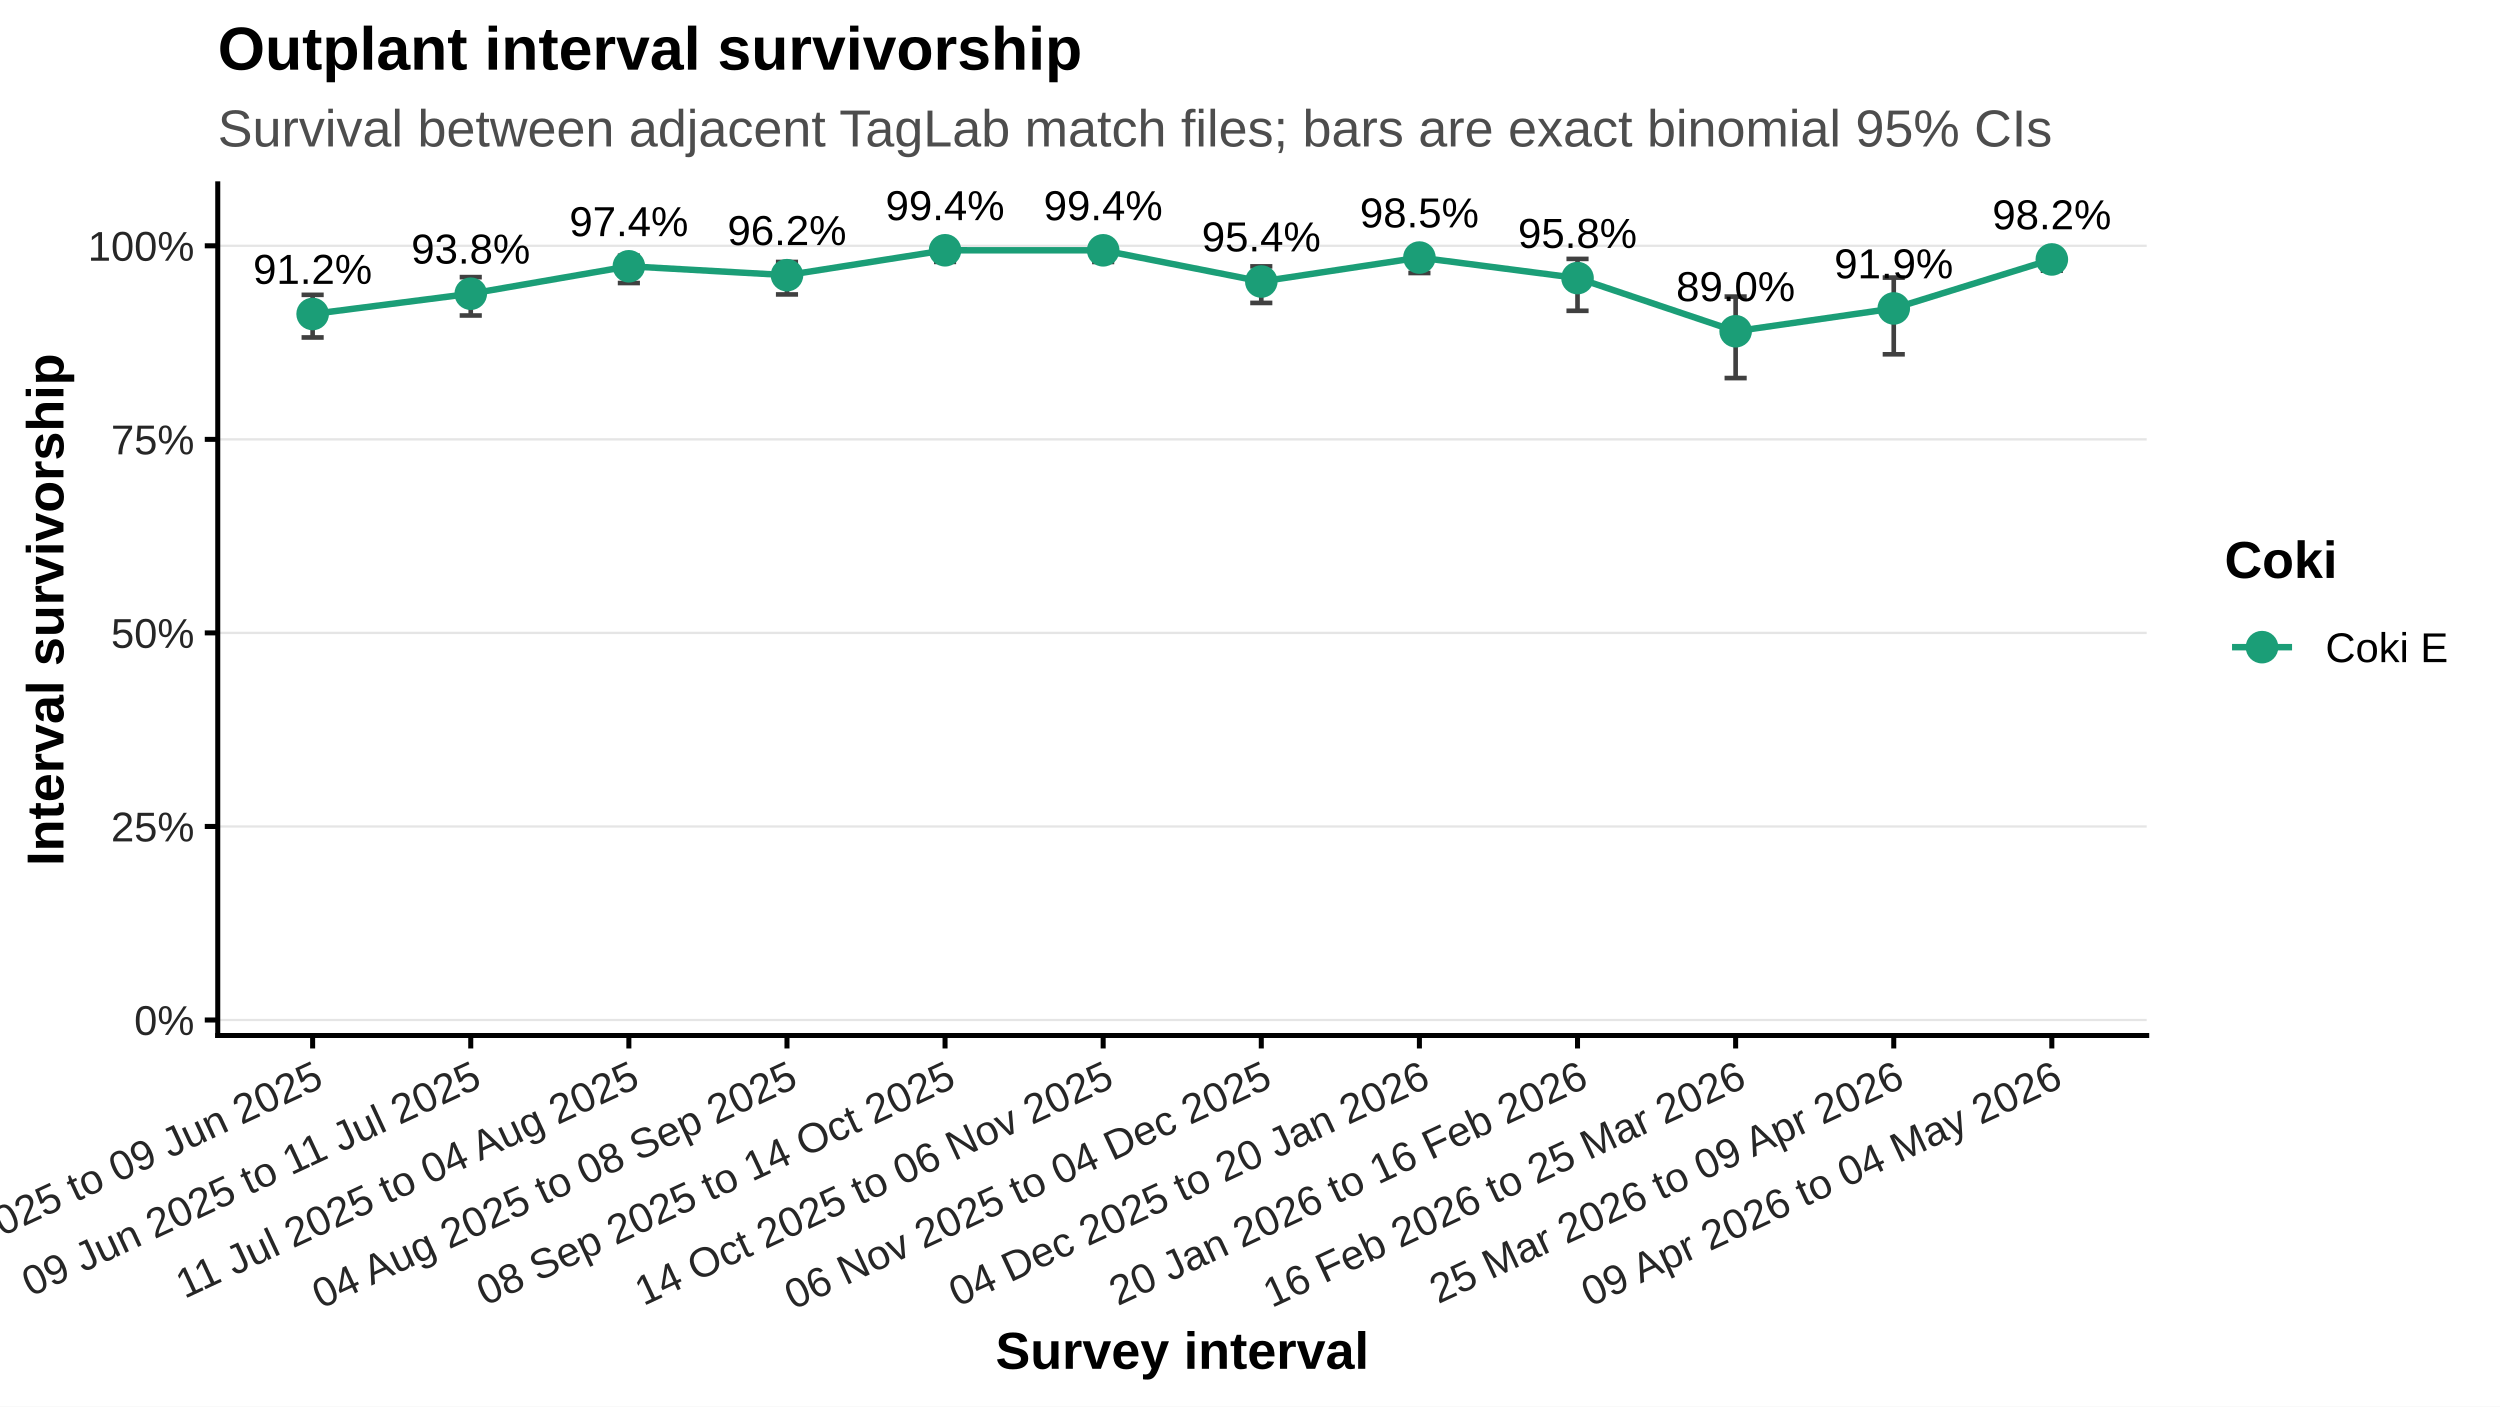
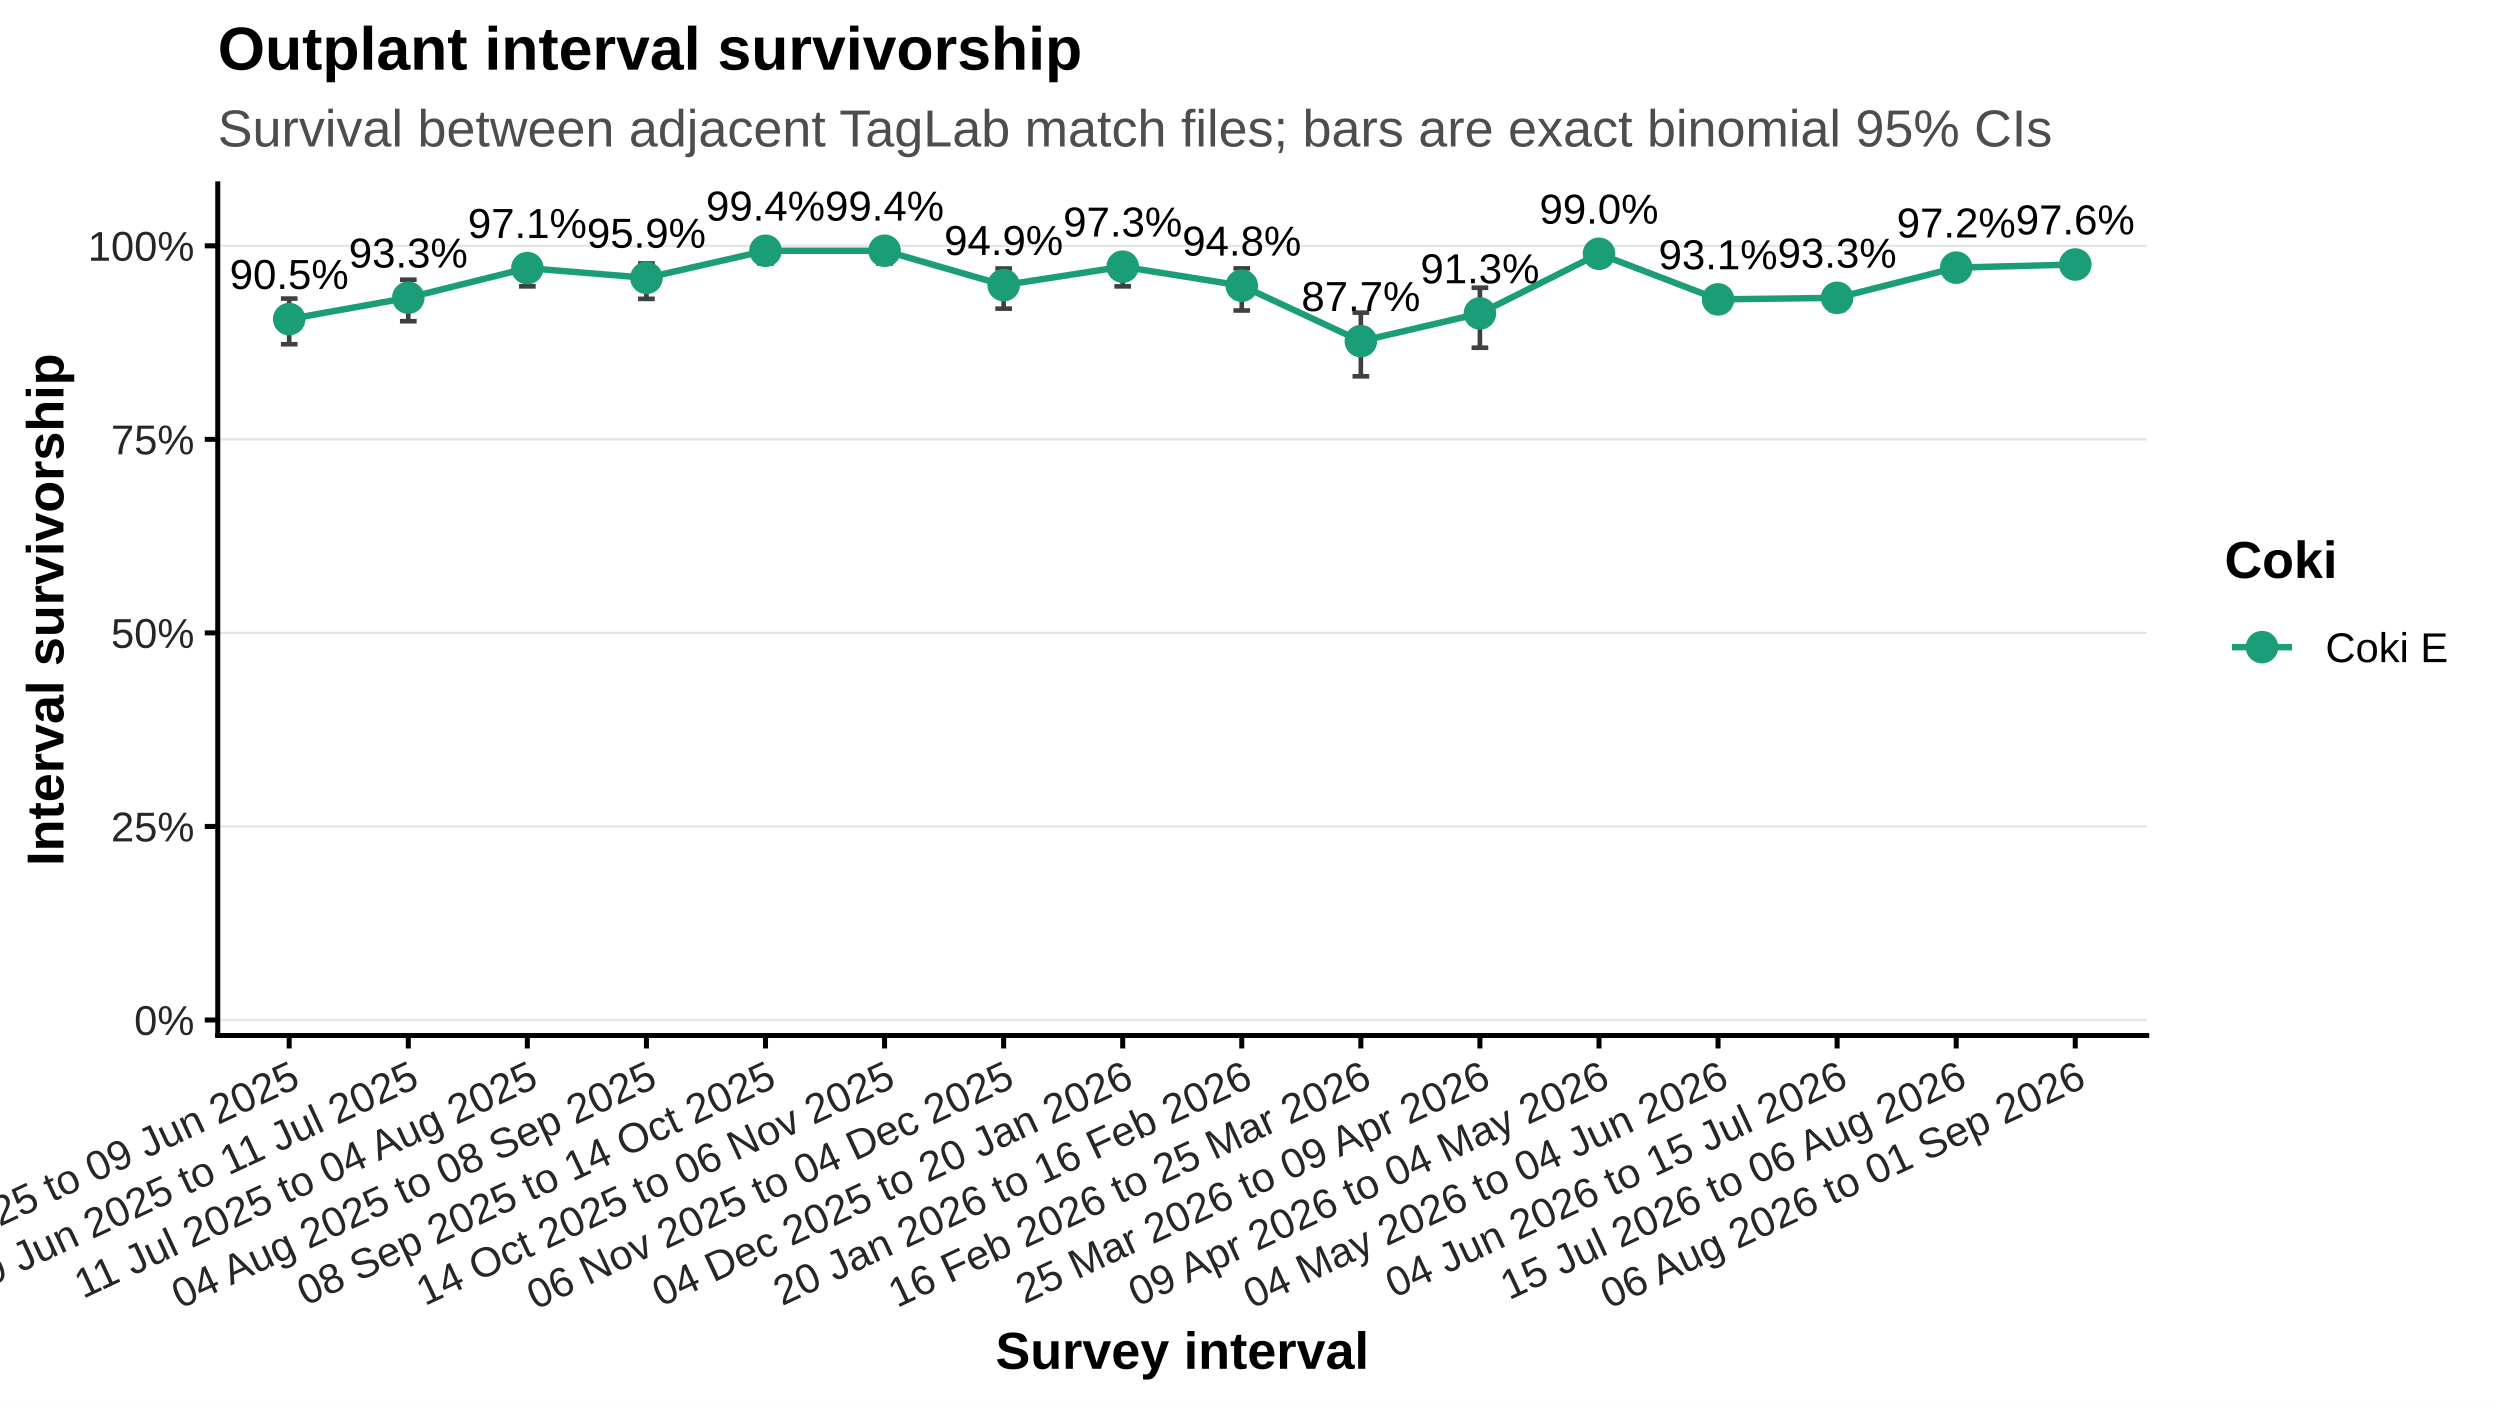
<svg xmlns="http://www.w3.org/2000/svg" class="svglite" width="576.00pt" height="324.00pt" viewBox="0 0 576.00 324.00">
  <defs>
    <style type="text/css">
    .svglite line, .svglite polyline, .svglite polygon, .svglite path, .svglite rect, .svglite circle {
      fill: none;
      stroke: #000000;
      stroke-linecap: round;
      stroke-linejoin: round;
      stroke-miterlimit: 10.00;
    }
    .svglite text {
      white-space: pre;
    }
  </style>
  </defs>
  <rect width="100%" height="100%" style="stroke: none; fill: #FFFFFF;" />
  <defs>
    <clipPath id="cpMC4wMHw1NzYuMDB8MC4wMHwzMjQuMDA=">
      <rect x="0.00" y="0.00" width="576.00" height="324.00" />
    </clipPath>
  </defs>
  <g clip-path="url(#cpMC4wMHw1NzYuMDB8MC4wMHwzMjQuMDA=)">
    <rect x="0.00" y="0.00" width="576.00" height="324.00" style="stroke-width: 1.16; stroke: #FFFFFF; fill: #FFFFFF;" />
  </g>
  <defs>
    <clipPath id="cpNTAuMTd8NDk0LjYwfDQyLjM2fDIzOC41OA==">
      <rect x="50.17" y="42.36" width="444.43" height="196.22" />
    </clipPath>
  </defs>
  <g clip-path="url(#cpNTAuMTd8NDk0LjYwfDQyLjM2fDIzOC41OA==)">
    <rect x="50.17" y="42.36" width="444.43" height="196.22" style="stroke-width: 1.16; stroke: none; fill: #FFFFFF;" />
    <polyline points="50.17,235.01 494.60,235.01 " style="stroke-width: 0.53; stroke: #E5E5E5; stroke-linecap: butt;" />
    <polyline points="50.17,190.42 494.60,190.42 " style="stroke-width: 0.53; stroke: #E5E5E5; stroke-linecap: butt;" />
    <polyline points="50.17,145.82 494.60,145.82 " style="stroke-width: 0.53; stroke: #E5E5E5; stroke-linecap: butt;" />
    <polyline points="50.17,101.23 494.60,101.23 " style="stroke-width: 0.53; stroke: #E5E5E5; stroke-linecap: butt;" />
    <polyline points="50.17,56.63 494.60,56.63 " style="stroke-width: 0.53; stroke: #E5E5E5; stroke-linecap: butt;" />
-     <polyline points="69.48,67.93 74.58,67.93 " style="stroke-width: 1.07; stroke: #404040; stroke-linecap: butt;" />
-     <polyline points="72.03,67.93 72.03,77.75 " style="stroke-width: 1.07; stroke: #404040; stroke-linecap: butt;" />
-     <polyline points="69.48,77.75 74.58,77.75 " style="stroke-width: 1.07; stroke: #404040; stroke-linecap: butt;" />
-     <polyline points="105.91,63.85 111.01,63.85 " style="stroke-width: 1.07; stroke: #404040; stroke-linecap: butt;" />
-     <polyline points="108.46,63.85 108.46,72.69 " style="stroke-width: 1.07; stroke: #404040; stroke-linecap: butt;" />
-     <polyline points="105.91,72.69 111.01,72.69 " style="stroke-width: 1.07; stroke: #404040; stroke-linecap: butt;" />
-     <polyline points="142.34,58.91 147.44,58.91 " style="stroke-width: 1.07; stroke: #404040; stroke-linecap: butt;" />
-     <polyline points="144.89,58.91 144.89,65.21 " style="stroke-width: 1.07; stroke: #404040; stroke-linecap: butt;" />
-     <polyline points="142.34,65.21 147.44,65.21 " style="stroke-width: 1.07; stroke: #404040; stroke-linecap: butt;" />
-     <polyline points="178.77,60.36 183.87,60.36 " style="stroke-width: 1.07; stroke: #404040; stroke-linecap: butt;" />
-     <polyline points="181.32,60.36 181.32,67.84 " style="stroke-width: 1.07; stroke: #404040; stroke-linecap: butt;" />
-     <polyline points="178.77,67.84 183.87,67.84 " style="stroke-width: 1.07; stroke: #404040; stroke-linecap: butt;" />
-     <polyline points="215.19,56.76 220.29,56.76 " style="stroke-width: 1.07; stroke: #404040; stroke-linecap: butt;" />
-     <polyline points="217.74,56.76 217.74,60.33 " style="stroke-width: 1.07; stroke: #404040; stroke-linecap: butt;" />
-     <polyline points="215.19,60.33 220.29,60.33 " style="stroke-width: 1.07; stroke: #404040; stroke-linecap: butt;" />
-     <polyline points="251.62,56.76 256.72,56.76 " style="stroke-width: 1.07; stroke: #404040; stroke-linecap: butt;" />
-     <polyline points="254.17,56.76 254.17,60.35 " style="stroke-width: 1.07; stroke: #404040; stroke-linecap: butt;" />
-     <polyline points="251.62,60.35 256.72,60.35 " style="stroke-width: 1.07; stroke: #404040; stroke-linecap: butt;" />
-     <polyline points="288.05,61.37 293.15,61.37 " style="stroke-width: 1.07; stroke: #404040; stroke-linecap: butt;" />
-     <polyline points="290.60,61.37 290.60,69.80 " style="stroke-width: 1.07; stroke: #404040; stroke-linecap: butt;" />
-     <polyline points="288.05,69.80 293.15,69.80 " style="stroke-width: 1.07; stroke: #404040; stroke-linecap: butt;" />
-     <polyline points="324.48,57.52 329.58,57.52 " style="stroke-width: 1.07; stroke: #404040; stroke-linecap: butt;" />
-     <polyline points="327.03,57.52 327.03,62.90 " style="stroke-width: 1.07; stroke: #404040; stroke-linecap: butt;" />
-     <polyline points="324.48,62.90 329.58,62.90 " style="stroke-width: 1.07; stroke: #404040; stroke-linecap: butt;" />
-     <polyline points="360.91,59.65 366.01,59.65 " style="stroke-width: 1.07; stroke: #404040; stroke-linecap: butt;" />
-     <polyline points="363.46,59.65 363.46,71.61 " style="stroke-width: 1.07; stroke: #404040; stroke-linecap: butt;" />
-     <polyline points="360.91,71.61 366.01,71.61 " style="stroke-width: 1.07; stroke: #404040; stroke-linecap: butt;" />
-     <polyline points="397.34,68.34 402.44,68.34 " style="stroke-width: 1.07; stroke: #404040; stroke-linecap: butt;" />
-     <polyline points="399.89,68.34 399.89,87.11 " style="stroke-width: 1.07; stroke: #404040; stroke-linecap: butt;" />
-     <polyline points="397.34,87.11 402.44,87.11 " style="stroke-width: 1.07; stroke: #404040; stroke-linecap: butt;" />
-     <polyline points="433.77,63.96 438.87,63.96 " style="stroke-width: 1.07; stroke: #404040; stroke-linecap: butt;" />
-     <polyline points="436.32,63.96 436.32,81.63 " style="stroke-width: 1.07; stroke: #404040; stroke-linecap: butt;" />
-     <polyline points="433.77,81.63 438.87,81.63 " style="stroke-width: 1.07; stroke: #404040; stroke-linecap: butt;" />
-     <polyline points="470.19,58.14 475.29,58.14 " style="stroke-width: 1.07; stroke: #404040; stroke-linecap: butt;" />
-     <polyline points="472.74,58.14 472.74,62.36 " style="stroke-width: 1.07; stroke: #404040; stroke-linecap: butt;" />
-     <polyline points="470.19,62.36 475.29,62.36 " style="stroke-width: 1.07; stroke: #404040; stroke-linecap: butt;" />
-     <polyline points="72.03,72.34 108.46,67.67 144.89,61.35 181.32,63.40 217.74,57.66 254.17,57.67 290.60,64.86 327.03,59.34 363.46,64.07 399.89,76.32 436.32,71.06 472.74,59.77 " style="stroke-width: 1.49; stroke: #1B9E77; stroke-linecap: butt;" />
-     <circle cx="72.03" cy="72.34" r="3.37" style="stroke-width: 0.77; stroke: #1B9E77; fill: #1B9E77;" />
-     <circle cx="108.46" cy="67.67" r="3.37" style="stroke-width: 0.77; stroke: #1B9E77; fill: #1B9E77;" />
-     <circle cx="144.89" cy="61.35" r="3.37" style="stroke-width: 0.77; stroke: #1B9E77; fill: #1B9E77;" />
-     <circle cx="181.32" cy="63.40" r="3.37" style="stroke-width: 0.77; stroke: #1B9E77; fill: #1B9E77;" />
-     <circle cx="217.74" cy="57.66" r="3.37" style="stroke-width: 0.77; stroke: #1B9E77; fill: #1B9E77;" />
-     <circle cx="254.17" cy="57.67" r="3.37" style="stroke-width: 0.77; stroke: #1B9E77; fill: #1B9E77;" />
-     <circle cx="290.60" cy="64.86" r="3.37" style="stroke-width: 0.77; stroke: #1B9E77; fill: #1B9E77;" />
-     <circle cx="327.03" cy="59.34" r="3.37" style="stroke-width: 0.77; stroke: #1B9E77; fill: #1B9E77;" />
-     <circle cx="363.46" cy="64.07" r="3.37" style="stroke-width: 0.77; stroke: #1B9E77; fill: #1B9E77;" />
-     <circle cx="399.89" cy="76.32" r="3.37" style="stroke-width: 0.77; stroke: #1B9E77; fill: #1B9E77;" />
-     <circle cx="436.32" cy="71.06" r="3.37" style="stroke-width: 0.77; stroke: #1B9E77; fill: #1B9E77;" />
-     <circle cx="472.74" cy="59.77" r="3.37" style="stroke-width: 0.77; stroke: #1B9E77; fill: #1B9E77;" />
-     <text x="72.03" y="65.40" text-anchor="middle" style="font-size: 9.67px; font-family: &quot;Arial&quot;;" textLength="27.42px" lengthAdjust="spacingAndGlyphs">91.2%</text>
-     <text x="108.46" y="60.73" text-anchor="middle" style="font-size: 9.67px; font-family: &quot;Arial&quot;;" textLength="27.42px" lengthAdjust="spacingAndGlyphs">93.8%</text>
-     <text x="144.89" y="54.41" text-anchor="middle" style="font-size: 9.67px; font-family: &quot;Arial&quot;;" textLength="27.42px" lengthAdjust="spacingAndGlyphs">97.4%</text>
-     <text x="181.32" y="56.46" text-anchor="middle" style="font-size: 9.67px; font-family: &quot;Arial&quot;;" textLength="27.42px" lengthAdjust="spacingAndGlyphs">96.2%</text>
-     <text x="217.74" y="50.72" text-anchor="middle" style="font-size: 9.67px; font-family: &quot;Arial&quot;;" textLength="27.42px" lengthAdjust="spacingAndGlyphs">99.4%</text>
-     <text x="254.17" y="50.73" text-anchor="middle" style="font-size: 9.67px; font-family: &quot;Arial&quot;;" textLength="27.42px" lengthAdjust="spacingAndGlyphs">99.4%</text>
-     <text x="290.60" y="57.92" text-anchor="middle" style="font-size: 9.67px; font-family: &quot;Arial&quot;;" textLength="27.42px" lengthAdjust="spacingAndGlyphs">95.4%</text>
-     <text x="327.03" y="52.40" text-anchor="middle" style="font-size: 9.67px; font-family: &quot;Arial&quot;;" textLength="27.42px" lengthAdjust="spacingAndGlyphs">98.5%</text>
-     <text x="363.46" y="57.12" text-anchor="middle" style="font-size: 9.67px; font-family: &quot;Arial&quot;;" textLength="27.42px" lengthAdjust="spacingAndGlyphs">95.8%</text>
-     <text x="399.89" y="69.38" text-anchor="middle" style="font-size: 9.67px; font-family: &quot;Arial&quot;;" textLength="27.42px" lengthAdjust="spacingAndGlyphs">89.0%</text>
-     <text x="436.32" y="64.12" text-anchor="middle" style="font-size: 9.67px; font-family: &quot;Arial&quot;;" textLength="27.42px" lengthAdjust="spacingAndGlyphs">91.9%</text>
-     <text x="472.74" y="52.83" text-anchor="middle" style="font-size: 9.67px; font-family: &quot;Arial&quot;;" textLength="27.42px" lengthAdjust="spacingAndGlyphs">98.2%</text>
+     <polyline points="64.71,68.79 68.55,68.79 " style="stroke-width: 1.07; stroke: #404040; stroke-linecap: butt;" />
+     <polyline points="66.63,68.79 66.63,79.31 " style="stroke-width: 1.07; stroke: #404040; stroke-linecap: butt;" />
+     <polyline points="64.71,79.31 68.55,79.31 " style="stroke-width: 1.07; stroke: #404040; stroke-linecap: butt;" />
+     <polyline points="92.15,64.45 95.99,64.45 " style="stroke-width: 1.07; stroke: #404040; stroke-linecap: butt;" />
+     <polyline points="94.07,64.45 94.07,74.00 " style="stroke-width: 1.07; stroke: #404040; stroke-linecap: butt;" />
+     <polyline points="92.15,74.00 95.99,74.00 " style="stroke-width: 1.07; stroke: #404040; stroke-linecap: butt;" />
+     <polyline points="119.58,59.11 123.42,59.11 " style="stroke-width: 1.07; stroke: #404040; stroke-linecap: butt;" />
+     <polyline points="121.50,59.11 121.50,65.97 " style="stroke-width: 1.07; stroke: #404040; stroke-linecap: butt;" />
+     <polyline points="119.58,65.97 123.42,65.97 " style="stroke-width: 1.07; stroke: #404040; stroke-linecap: butt;" />
+     <polyline points="147.01,60.70 150.86,60.70 " style="stroke-width: 1.07; stroke: #404040; stroke-linecap: butt;" />
+     <polyline points="148.94,60.70 148.94,68.86 " style="stroke-width: 1.07; stroke: #404040; stroke-linecap: butt;" />
+     <polyline points="147.01,68.86 150.86,68.86 " style="stroke-width: 1.07; stroke: #404040; stroke-linecap: butt;" />
+     <polyline points="174.45,56.77 178.29,56.77 " style="stroke-width: 1.07; stroke: #404040; stroke-linecap: butt;" />
+     <polyline points="176.37,56.77 176.37,60.69 " style="stroke-width: 1.07; stroke: #404040; stroke-linecap: butt;" />
+     <polyline points="174.45,60.69 178.29,60.69 " style="stroke-width: 1.07; stroke: #404040; stroke-linecap: butt;" />
+     <polyline points="201.88,56.77 205.72,56.77 " style="stroke-width: 1.07; stroke: #404040; stroke-linecap: butt;" />
+     <polyline points="203.80,56.77 203.80,60.72 " style="stroke-width: 1.07; stroke: #404040; stroke-linecap: butt;" />
+     <polyline points="201.88,60.72 205.72,60.72 " style="stroke-width: 1.07; stroke: #404040; stroke-linecap: butt;" />
+     <polyline points="229.32,61.86 233.16,61.86 " style="stroke-width: 1.07; stroke: #404040; stroke-linecap: butt;" />
+     <polyline points="231.24,61.86 231.24,71.11 " style="stroke-width: 1.07; stroke: #404040; stroke-linecap: butt;" />
+     <polyline points="229.32,71.11 233.16,71.11 " style="stroke-width: 1.07; stroke: #404040; stroke-linecap: butt;" />
+     <polyline points="256.75,58.72 260.59,58.72 " style="stroke-width: 1.07; stroke: #404040; stroke-linecap: butt;" />
+     <polyline points="258.67,58.72 258.67,65.98 " style="stroke-width: 1.07; stroke: #404040; stroke-linecap: butt;" />
+     <polyline points="256.75,65.98 260.59,65.98 " style="stroke-width: 1.07; stroke: #404040; stroke-linecap: butt;" />
+     <polyline points="284.18,61.83 288.02,61.83 " style="stroke-width: 1.07; stroke: #404040; stroke-linecap: butt;" />
+     <polyline points="286.10,61.83 286.10,71.54 " style="stroke-width: 1.07; stroke: #404040; stroke-linecap: butt;" />
+     <polyline points="284.18,71.54 288.02,71.54 " style="stroke-width: 1.07; stroke: #404040; stroke-linecap: butt;" />
+     <polyline points="311.62,72.03 315.46,72.03 " style="stroke-width: 1.07; stroke: #404040; stroke-linecap: butt;" />
+     <polyline points="313.54,72.03 313.54,86.70 " style="stroke-width: 1.07; stroke: #404040; stroke-linecap: butt;" />
+     <polyline points="311.62,86.70 315.46,86.70 " style="stroke-width: 1.07; stroke: #404040; stroke-linecap: butt;" />
+     <polyline points="339.05,66.29 342.89,66.29 " style="stroke-width: 1.07; stroke: #404040; stroke-linecap: butt;" />
+     <polyline points="340.97,66.29 340.97,80.12 " style="stroke-width: 1.07; stroke: #404040; stroke-linecap: butt;" />
+     <polyline points="339.05,80.12 342.89,80.12 " style="stroke-width: 1.07; stroke: #404040; stroke-linecap: butt;" />
+     <polyline points="366.49,57.61 370.33,57.61 " style="stroke-width: 1.07; stroke: #404040; stroke-linecap: butt;" />
+     <polyline points="368.41,57.61 368.41,59.77 " style="stroke-width: 1.07; stroke: #404040; stroke-linecap: butt;" />
+     <polyline points="366.49,59.77 370.33,59.77 " style="stroke-width: 1.07; stroke: #404040; stroke-linecap: butt;" />
+     <polyline points="393.92,66.60 397.76,66.60 " style="stroke-width: 1.07; stroke: #404040; stroke-linecap: butt;" />
+     <polyline points="395.84,66.60 395.84,71.71 " style="stroke-width: 1.07; stroke: #404040; stroke-linecap: butt;" />
+     <polyline points="393.92,71.71 397.76,71.71 " style="stroke-width: 1.07; stroke: #404040; stroke-linecap: butt;" />
+     <polyline points="421.35,66.18 425.19,66.18 " style="stroke-width: 1.07; stroke: #404040; stroke-linecap: butt;" />
+     <polyline points="423.27,66.18 423.27,71.44 " style="stroke-width: 1.07; stroke: #404040; stroke-linecap: butt;" />
+     <polyline points="421.35,71.44 425.19,71.44 " style="stroke-width: 1.07; stroke: #404040; stroke-linecap: butt;" />
+     <polyline points="448.79,60.06 452.63,60.06 " style="stroke-width: 1.07; stroke: #404040; stroke-linecap: butt;" />
+     <polyline points="450.71,60.06 450.71,63.73 " style="stroke-width: 1.07; stroke: #404040; stroke-linecap: butt;" />
+     <polyline points="448.79,63.73 452.63,63.73 " style="stroke-width: 1.07; stroke: #404040; stroke-linecap: butt;" />
+     <polyline points="476.22,59.46 480.06,59.46 " style="stroke-width: 1.07; stroke: #404040; stroke-linecap: butt;" />
+     <polyline points="478.14,59.46 478.14,62.91 " style="stroke-width: 1.07; stroke: #404040; stroke-linecap: butt;" />
+     <polyline points="476.22,62.91 480.06,62.91 " style="stroke-width: 1.07; stroke: #404040; stroke-linecap: butt;" />
+     <polyline points="66.63,73.52 94.07,68.59 121.50,61.77 148.94,64.02 176.37,57.77 203.80,57.77 231.24,65.69 258.67,61.44 286.10,65.83 313.54,78.60 340.97,72.21 368.41,58.47 395.84,68.97 423.27,68.62 450.71,61.66 478.14,60.94 " style="stroke-width: 1.49; stroke: #1B9E77; stroke-linecap: butt;" />
+     <circle cx="66.63" cy="73.52" r="3.37" style="stroke-width: 0.77; stroke: #1B9E77; fill: #1B9E77;" />
+     <circle cx="94.07" cy="68.59" r="3.37" style="stroke-width: 0.77; stroke: #1B9E77; fill: #1B9E77;" />
+     <circle cx="121.50" cy="61.77" r="3.37" style="stroke-width: 0.77; stroke: #1B9E77; fill: #1B9E77;" />
+     <circle cx="148.94" cy="64.02" r="3.37" style="stroke-width: 0.77; stroke: #1B9E77; fill: #1B9E77;" />
+     <circle cx="176.37" cy="57.77" r="3.37" style="stroke-width: 0.77; stroke: #1B9E77; fill: #1B9E77;" />
+     <circle cx="203.80" cy="57.77" r="3.37" style="stroke-width: 0.77; stroke: #1B9E77; fill: #1B9E77;" />
+     <circle cx="231.24" cy="65.69" r="3.37" style="stroke-width: 0.77; stroke: #1B9E77; fill: #1B9E77;" />
+     <circle cx="258.67" cy="61.44" r="3.37" style="stroke-width: 0.77; stroke: #1B9E77; fill: #1B9E77;" />
+     <circle cx="286.10" cy="65.83" r="3.37" style="stroke-width: 0.77; stroke: #1B9E77; fill: #1B9E77;" />
+     <circle cx="313.54" cy="78.60" r="3.37" style="stroke-width: 0.77; stroke: #1B9E77; fill: #1B9E77;" />
+     <circle cx="340.97" cy="72.21" r="3.37" style="stroke-width: 0.77; stroke: #1B9E77; fill: #1B9E77;" />
+     <circle cx="368.41" cy="58.47" r="3.37" style="stroke-width: 0.77; stroke: #1B9E77; fill: #1B9E77;" />
+     <circle cx="395.84" cy="68.97" r="3.37" style="stroke-width: 0.77; stroke: #1B9E77; fill: #1B9E77;" />
+     <circle cx="423.27" cy="68.62" r="3.37" style="stroke-width: 0.77; stroke: #1B9E77; fill: #1B9E77;" />
+     <circle cx="450.71" cy="61.66" r="3.37" style="stroke-width: 0.77; stroke: #1B9E77; fill: #1B9E77;" />
+     <circle cx="478.14" cy="60.94" r="3.37" style="stroke-width: 0.77; stroke: #1B9E77; fill: #1B9E77;" />
+     <text x="66.63" y="66.58" text-anchor="middle" style="font-size: 9.67px; font-family: &quot;Arial&quot;;" textLength="27.42px" lengthAdjust="spacingAndGlyphs">90.5%</text>
+     <text x="94.07" y="61.65" text-anchor="middle" style="font-size: 9.67px; font-family: &quot;Arial&quot;;" textLength="27.42px" lengthAdjust="spacingAndGlyphs">93.3%</text>
+     <text x="121.50" y="54.83" text-anchor="middle" style="font-size: 9.67px; font-family: &quot;Arial&quot;;" textLength="27.42px" lengthAdjust="spacingAndGlyphs">97.1%</text>
+     <text x="148.94" y="57.08" text-anchor="middle" style="font-size: 9.67px; font-family: &quot;Arial&quot;;" textLength="27.42px" lengthAdjust="spacingAndGlyphs">95.9%</text>
+     <text x="176.37" y="50.82" text-anchor="middle" style="font-size: 9.67px; font-family: &quot;Arial&quot;;" textLength="27.42px" lengthAdjust="spacingAndGlyphs">99.4%</text>
+     <text x="203.80" y="50.83" text-anchor="middle" style="font-size: 9.67px; font-family: &quot;Arial&quot;;" textLength="27.42px" lengthAdjust="spacingAndGlyphs">99.4%</text>
+     <text x="231.24" y="58.75" text-anchor="middle" style="font-size: 9.67px; font-family: &quot;Arial&quot;;" textLength="27.42px" lengthAdjust="spacingAndGlyphs">94.9%</text>
+     <text x="258.67" y="54.50" text-anchor="middle" style="font-size: 9.67px; font-family: &quot;Arial&quot;;" textLength="27.42px" lengthAdjust="spacingAndGlyphs">97.3%</text>
+     <text x="286.10" y="58.89" text-anchor="middle" style="font-size: 9.67px; font-family: &quot;Arial&quot;;" textLength="27.42px" lengthAdjust="spacingAndGlyphs">94.8%</text>
+     <text x="313.54" y="71.66" text-anchor="middle" style="font-size: 9.67px; font-family: &quot;Arial&quot;;" textLength="27.42px" lengthAdjust="spacingAndGlyphs">87.7%</text>
+     <text x="340.97" y="65.27" text-anchor="middle" style="font-size: 9.67px; font-family: &quot;Arial&quot;;" textLength="27.42px" lengthAdjust="spacingAndGlyphs">91.3%</text>
+     <text x="368.41" y="51.53" text-anchor="middle" style="font-size: 9.67px; font-family: &quot;Arial&quot;;" textLength="27.42px" lengthAdjust="spacingAndGlyphs">99.0%</text>
+     <text x="395.84" y="62.03" text-anchor="middle" style="font-size: 9.67px; font-family: &quot;Arial&quot;;" textLength="27.42px" lengthAdjust="spacingAndGlyphs">93.1%</text>
+     <text x="423.27" y="61.67" text-anchor="middle" style="font-size: 9.67px; font-family: &quot;Arial&quot;;" textLength="27.42px" lengthAdjust="spacingAndGlyphs">93.3%</text>
+     <text x="450.71" y="54.72" text-anchor="middle" style="font-size: 9.67px; font-family: &quot;Arial&quot;;" textLength="27.42px" lengthAdjust="spacingAndGlyphs">97.2%</text>
+     <text x="478.14" y="54.00" text-anchor="middle" style="font-size: 9.67px; font-family: &quot;Arial&quot;;" textLength="27.42px" lengthAdjust="spacingAndGlyphs">97.6%</text>
  </g>
  <g clip-path="url(#cpMC4wMHw1NzYuMDB8MC4wMHwzMjQuMDA=)">
    <polyline points="50.17,238.58 50.17,42.36 " style="stroke-width: 1.16; stroke-linecap: square;" />
    <text x="44.79" y="238.45" text-anchor="end" style="font-size: 9.60px;fill: #262626; font-family: &quot;Arial&quot;;" textLength="13.87px" lengthAdjust="spacingAndGlyphs">0%</text>
    <text x="44.79" y="193.86" text-anchor="end" style="font-size: 9.60px;fill: #262626; font-family: &quot;Arial&quot;;" textLength="19.20px" lengthAdjust="spacingAndGlyphs">25%</text>
    <text x="44.79" y="149.26" text-anchor="end" style="font-size: 9.60px;fill: #262626; font-family: &quot;Arial&quot;;" textLength="19.20px" lengthAdjust="spacingAndGlyphs">50%</text>
    <text x="44.79" y="104.67" text-anchor="end" style="font-size: 9.60px;fill: #262626; font-family: &quot;Arial&quot;;" textLength="19.20px" lengthAdjust="spacingAndGlyphs">75%</text>
    <text x="44.79" y="60.07" text-anchor="end" style="font-size: 9.60px;fill: #262626; font-family: &quot;Arial&quot;;" textLength="24.54px" lengthAdjust="spacingAndGlyphs">100%</text>
    <polyline points="47.18,235.01 50.17,235.01 " style="stroke-width: 1.16; stroke-linecap: butt;" />
    <polyline points="47.18,190.42 50.17,190.42 " style="stroke-width: 1.16; stroke-linecap: butt;" />
    <polyline points="47.18,145.82 50.17,145.82 " style="stroke-width: 1.16; stroke-linecap: butt;" />
    <polyline points="47.18,101.23 50.17,101.23 " style="stroke-width: 1.16; stroke-linecap: butt;" />
    <polyline points="47.18,56.63 50.17,56.63 " style="stroke-width: 1.16; stroke-linecap: butt;" />
    <polyline points="50.17,238.58 494.60,238.58 " style="stroke-width: 1.16; stroke-linecap: square;" />
-     <polyline points="72.03,241.57 72.03,238.58 " style="stroke-width: 1.16; stroke-linecap: butt;" />
-     <polyline points="108.46,241.57 108.46,238.58 " style="stroke-width: 1.16; stroke-linecap: butt;" />
-     <polyline points="144.89,241.57 144.89,238.58 " style="stroke-width: 1.16; stroke-linecap: butt;" />
-     <polyline points="181.32,241.57 181.32,238.58 " style="stroke-width: 1.16; stroke-linecap: butt;" />
-     <polyline points="217.74,241.57 217.74,238.58 " style="stroke-width: 1.16; stroke-linecap: butt;" />
-     <polyline points="254.17,241.57 254.17,238.58 " style="stroke-width: 1.16; stroke-linecap: butt;" />
-     <polyline points="290.60,241.57 290.60,238.58 " style="stroke-width: 1.16; stroke-linecap: butt;" />
-     <polyline points="327.03,241.57 327.03,238.58 " style="stroke-width: 1.16; stroke-linecap: butt;" />
-     <polyline points="363.46,241.57 363.46,238.58 " style="stroke-width: 1.16; stroke-linecap: butt;" />
-     <polyline points="399.89,241.57 399.89,238.58 " style="stroke-width: 1.16; stroke-linecap: butt;" />
-     <polyline points="436.32,241.57 436.32,238.58 " style="stroke-width: 1.16; stroke-linecap: butt;" />
-     <polyline points="472.74,241.57 472.74,238.58 " style="stroke-width: 1.16; stroke-linecap: butt;" />
-     <text transform="translate(74.94,250.20) rotate(-25)" text-anchor="end" style="font-size: 9.60px;fill: #262626; font-family: &quot;Arial&quot;;" textLength="121.59px" lengthAdjust="spacingAndGlyphs">07 May 2025 to 09 Jun 2025</text>
-     <text transform="translate(111.37,250.20) rotate(-25)" text-anchor="end" style="font-size: 9.60px;fill: #262626; font-family: &quot;Arial&quot;;" textLength="115.73px" lengthAdjust="spacingAndGlyphs">09 Jun 2025 to 11 Jul 2025</text>
-     <text transform="translate(147.80,250.20) rotate(-25)" text-anchor="end" style="font-size: 9.60px;fill: #262626; font-family: &quot;Arial&quot;;" textLength="117.34px" lengthAdjust="spacingAndGlyphs">11 Jul 2025 to 04 Aug 2025</text>
-     <text transform="translate(184.23,250.20) rotate(-25)" text-anchor="end" style="font-size: 9.60px;fill: #262626; font-family: &quot;Arial&quot;;" textLength="122.15px" lengthAdjust="spacingAndGlyphs">04 Aug 2025 to 08 Sep 2025</text>
-     <text transform="translate(220.65,250.20) rotate(-25)" text-anchor="end" style="font-size: 9.60px;fill: #262626; font-family: &quot;Arial&quot;;" textLength="120.00px" lengthAdjust="spacingAndGlyphs">08 Sep 2025 to 14 Oct 2025</text>
-     <text transform="translate(257.08,250.20) rotate(-25)" text-anchor="end" style="font-size: 9.60px;fill: #262626; font-family: &quot;Arial&quot;;" textLength="119.98px" lengthAdjust="spacingAndGlyphs">14 Oct 2025 to 06 Nov 2025</text>
-     <text transform="translate(293.51,250.20) rotate(-25)" text-anchor="end" style="font-size: 9.60px;fill: #262626; font-family: &quot;Arial&quot;;" textLength="122.12px" lengthAdjust="spacingAndGlyphs">06 Nov 2025 to 04 Dec 2025</text>
-     <text transform="translate(329.94,250.20) rotate(-25)" text-anchor="end" style="font-size: 9.60px;fill: #262626; font-family: &quot;Arial&quot;;" textLength="120.53px" lengthAdjust="spacingAndGlyphs">04 Dec 2025 to 20 Jan 2026</text>
-     <text transform="translate(366.37,250.20) rotate(-25)" text-anchor="end" style="font-size: 9.60px;fill: #262626; font-family: &quot;Arial&quot;;" textLength="120.00px" lengthAdjust="spacingAndGlyphs">20 Jan 2026 to 16 Feb 2026</text>
-     <text transform="translate(402.80,250.20) rotate(-25)" text-anchor="end" style="font-size: 9.60px;fill: #262626; font-family: &quot;Arial&quot;;" textLength="121.06px" lengthAdjust="spacingAndGlyphs">16 Feb 2026 to 25 Mar 2026</text>
-     <text transform="translate(439.22,250.20) rotate(-25)" text-anchor="end" style="font-size: 9.60px;fill: #262626; font-family: &quot;Arial&quot;;" textLength="119.46px" lengthAdjust="spacingAndGlyphs">25 Mar 2026 to 09 Apr 2026</text>
-     <text transform="translate(475.65,250.20) rotate(-25)" text-anchor="end" style="font-size: 9.60px;fill: #262626; font-family: &quot;Arial&quot;;" textLength="121.06px" lengthAdjust="spacingAndGlyphs">09 Apr 2026 to 04 May 2026</text>
+     <polyline points="66.63,241.57 66.63,238.58 " style="stroke-width: 1.16; stroke-linecap: butt;" />
+     <polyline points="94.07,241.57 94.07,238.58 " style="stroke-width: 1.16; stroke-linecap: butt;" />
+     <polyline points="121.50,241.57 121.50,238.58 " style="stroke-width: 1.16; stroke-linecap: butt;" />
+     <polyline points="148.94,241.57 148.94,238.58 " style="stroke-width: 1.16; stroke-linecap: butt;" />
+     <polyline points="176.37,241.57 176.37,238.58 " style="stroke-width: 1.16; stroke-linecap: butt;" />
+     <polyline points="203.80,241.57 203.80,238.58 " style="stroke-width: 1.16; stroke-linecap: butt;" />
+     <polyline points="231.24,241.57 231.24,238.58 " style="stroke-width: 1.16; stroke-linecap: butt;" />
+     <polyline points="258.67,241.57 258.67,238.58 " style="stroke-width: 1.16; stroke-linecap: butt;" />
+     <polyline points="286.10,241.57 286.10,238.58 " style="stroke-width: 1.16; stroke-linecap: butt;" />
+     <polyline points="313.54,241.57 313.54,238.58 " style="stroke-width: 1.16; stroke-linecap: butt;" />
+     <polyline points="340.97,241.57 340.97,238.58 " style="stroke-width: 1.16; stroke-linecap: butt;" />
+     <polyline points="368.41,241.57 368.41,238.58 " style="stroke-width: 1.16; stroke-linecap: butt;" />
+     <polyline points="395.84,241.57 395.84,238.58 " style="stroke-width: 1.16; stroke-linecap: butt;" />
+     <polyline points="423.27,241.57 423.27,238.58 " style="stroke-width: 1.16; stroke-linecap: butt;" />
+     <polyline points="450.71,241.57 450.71,238.58 " style="stroke-width: 1.16; stroke-linecap: butt;" />
+     <polyline points="478.14,241.57 478.14,238.58 " style="stroke-width: 1.16; stroke-linecap: butt;" />
+     <text transform="translate(69.54,250.20) rotate(-25)" text-anchor="end" style="font-size: 9.60px;fill: #262626; font-family: &quot;Arial&quot;;" textLength="121.59px" lengthAdjust="spacingAndGlyphs">07 May 2025 to 09 Jun 2025</text>
+     <text transform="translate(96.98,250.20) rotate(-25)" text-anchor="end" style="font-size: 9.60px;fill: #262626; font-family: &quot;Arial&quot;;" textLength="115.73px" lengthAdjust="spacingAndGlyphs">09 Jun 2025 to 11 Jul 2025</text>
+     <text transform="translate(124.41,250.20) rotate(-25)" text-anchor="end" style="font-size: 9.60px;fill: #262626; font-family: &quot;Arial&quot;;" textLength="117.34px" lengthAdjust="spacingAndGlyphs">11 Jul 2025 to 04 Aug 2025</text>
+     <text transform="translate(151.84,250.20) rotate(-25)" text-anchor="end" style="font-size: 9.60px;fill: #262626; font-family: &quot;Arial&quot;;" textLength="122.15px" lengthAdjust="spacingAndGlyphs">04 Aug 2025 to 08 Sep 2025</text>
+     <text transform="translate(179.28,250.20) rotate(-25)" text-anchor="end" style="font-size: 9.60px;fill: #262626; font-family: &quot;Arial&quot;;" textLength="120.00px" lengthAdjust="spacingAndGlyphs">08 Sep 2025 to 14 Oct 2025</text>
+     <text transform="translate(206.71,250.20) rotate(-25)" text-anchor="end" style="font-size: 9.60px;fill: #262626; font-family: &quot;Arial&quot;;" textLength="119.98px" lengthAdjust="spacingAndGlyphs">14 Oct 2025 to 06 Nov 2025</text>
+     <text transform="translate(234.15,250.20) rotate(-25)" text-anchor="end" style="font-size: 9.60px;fill: #262626; font-family: &quot;Arial&quot;;" textLength="122.12px" lengthAdjust="spacingAndGlyphs">06 Nov 2025 to 04 Dec 2025</text>
+     <text transform="translate(261.58,250.20) rotate(-25)" text-anchor="end" style="font-size: 9.60px;fill: #262626; font-family: &quot;Arial&quot;;" textLength="120.53px" lengthAdjust="spacingAndGlyphs">04 Dec 2025 to 20 Jan 2026</text>
+     <text transform="translate(289.01,250.20) rotate(-25)" text-anchor="end" style="font-size: 9.60px;fill: #262626; font-family: &quot;Arial&quot;;" textLength="120.00px" lengthAdjust="spacingAndGlyphs">20 Jan 2026 to 16 Feb 2026</text>
+     <text transform="translate(316.45,250.20) rotate(-25)" text-anchor="end" style="font-size: 9.60px;fill: #262626; font-family: &quot;Arial&quot;;" textLength="121.06px" lengthAdjust="spacingAndGlyphs">16 Feb 2026 to 25 Mar 2026</text>
+     <text transform="translate(343.88,250.20) rotate(-25)" text-anchor="end" style="font-size: 9.60px;fill: #262626; font-family: &quot;Arial&quot;;" textLength="119.46px" lengthAdjust="spacingAndGlyphs">25 Mar 2026 to 09 Apr 2026</text>
+     <text transform="translate(371.31,250.20) rotate(-25)" text-anchor="end" style="font-size: 9.60px;fill: #262626; font-family: &quot;Arial&quot;;" textLength="121.06px" lengthAdjust="spacingAndGlyphs">09 Apr 2026 to 04 May 2026</text>
+     <text transform="translate(398.75,250.20) rotate(-25)" text-anchor="end" style="font-size: 9.60px;fill: #262626; font-family: &quot;Arial&quot;;" textLength="121.59px" lengthAdjust="spacingAndGlyphs">04 May 2026 to 04 Jun 2026</text>
+     <text transform="translate(426.18,250.20) rotate(-25)" text-anchor="end" style="font-size: 9.60px;fill: #262626; font-family: &quot;Arial&quot;;" textLength="115.73px" lengthAdjust="spacingAndGlyphs">04 Jun 2026 to 15 Jul 2026</text>
+     <text transform="translate(453.62,250.20) rotate(-25)" text-anchor="end" style="font-size: 9.60px;fill: #262626; font-family: &quot;Arial&quot;;" textLength="117.34px" lengthAdjust="spacingAndGlyphs">15 Jul 2026 to 06 Aug 2026</text>
+     <text transform="translate(481.05,250.20) rotate(-25)" text-anchor="end" style="font-size: 9.60px;fill: #262626; font-family: &quot;Arial&quot;;" textLength="122.15px" lengthAdjust="spacingAndGlyphs">06 Aug 2026 to 01 Sep 2026</text>
    <text x="272.39" y="315.37" text-anchor="middle" style="font-size: 12.00px; font-weight: bold; font-family: &quot;Arial&quot;;" textLength="86.05px" lengthAdjust="spacingAndGlyphs">Survey interval</text>
    <text transform="translate(14.62,140.47) rotate(-90)" text-anchor="middle" style="font-size: 12.00px; font-weight: bold; font-family: &quot;Arial&quot;;" textLength="118.05px" lengthAdjust="spacingAndGlyphs">Interval survivorship</text>
    <rect x="506.56" y="117.22" width="63.47" height="46.50" style="stroke-width: 1.16; stroke: none; fill: #FFFFFF;" />
    <text x="512.53" y="133.16" style="font-size: 12.00px; font-weight: bold; font-family: &quot;Arial&quot;;" textLength="26.01px" lengthAdjust="spacingAndGlyphs">Coki</text>
    <rect x="512.53" y="140.46" width="17.28" height="17.28" style="stroke-width: 1.16; stroke: none; fill: #FFFFFF;" />
    <line x1="514.26" y1="149.10" x2="528.09" y2="149.10" style="stroke-width: 1.49; stroke: #1B9E77; stroke-linecap: butt;" />
    <circle cx="521.17" cy="149.10" r="3.37" style="stroke-width: 0.77; stroke: #1B9E77; fill: #1B9E77;" />
    <text x="535.79" y="152.55" style="font-size: 9.60px; font-family: &quot;Arial&quot;;" textLength="28.25px" lengthAdjust="spacingAndGlyphs">Coki E</text>
    <text x="50.17" y="33.74" style="font-size: 12.00px;fill: #4D4D4D; font-family: &quot;Arial&quot;;" textLength="424.20px" lengthAdjust="spacingAndGlyphs">Survival between adjacent TagLab match files; bars are exact binomial 95% CIs</text>
    <text x="50.17" y="16.05" style="font-size: 14.00px; font-weight: bold; font-family: &quot;Arial&quot;;" textLength="199.07px" lengthAdjust="spacingAndGlyphs">Outplant interval survivorship</text>
  </g>
</svg>
